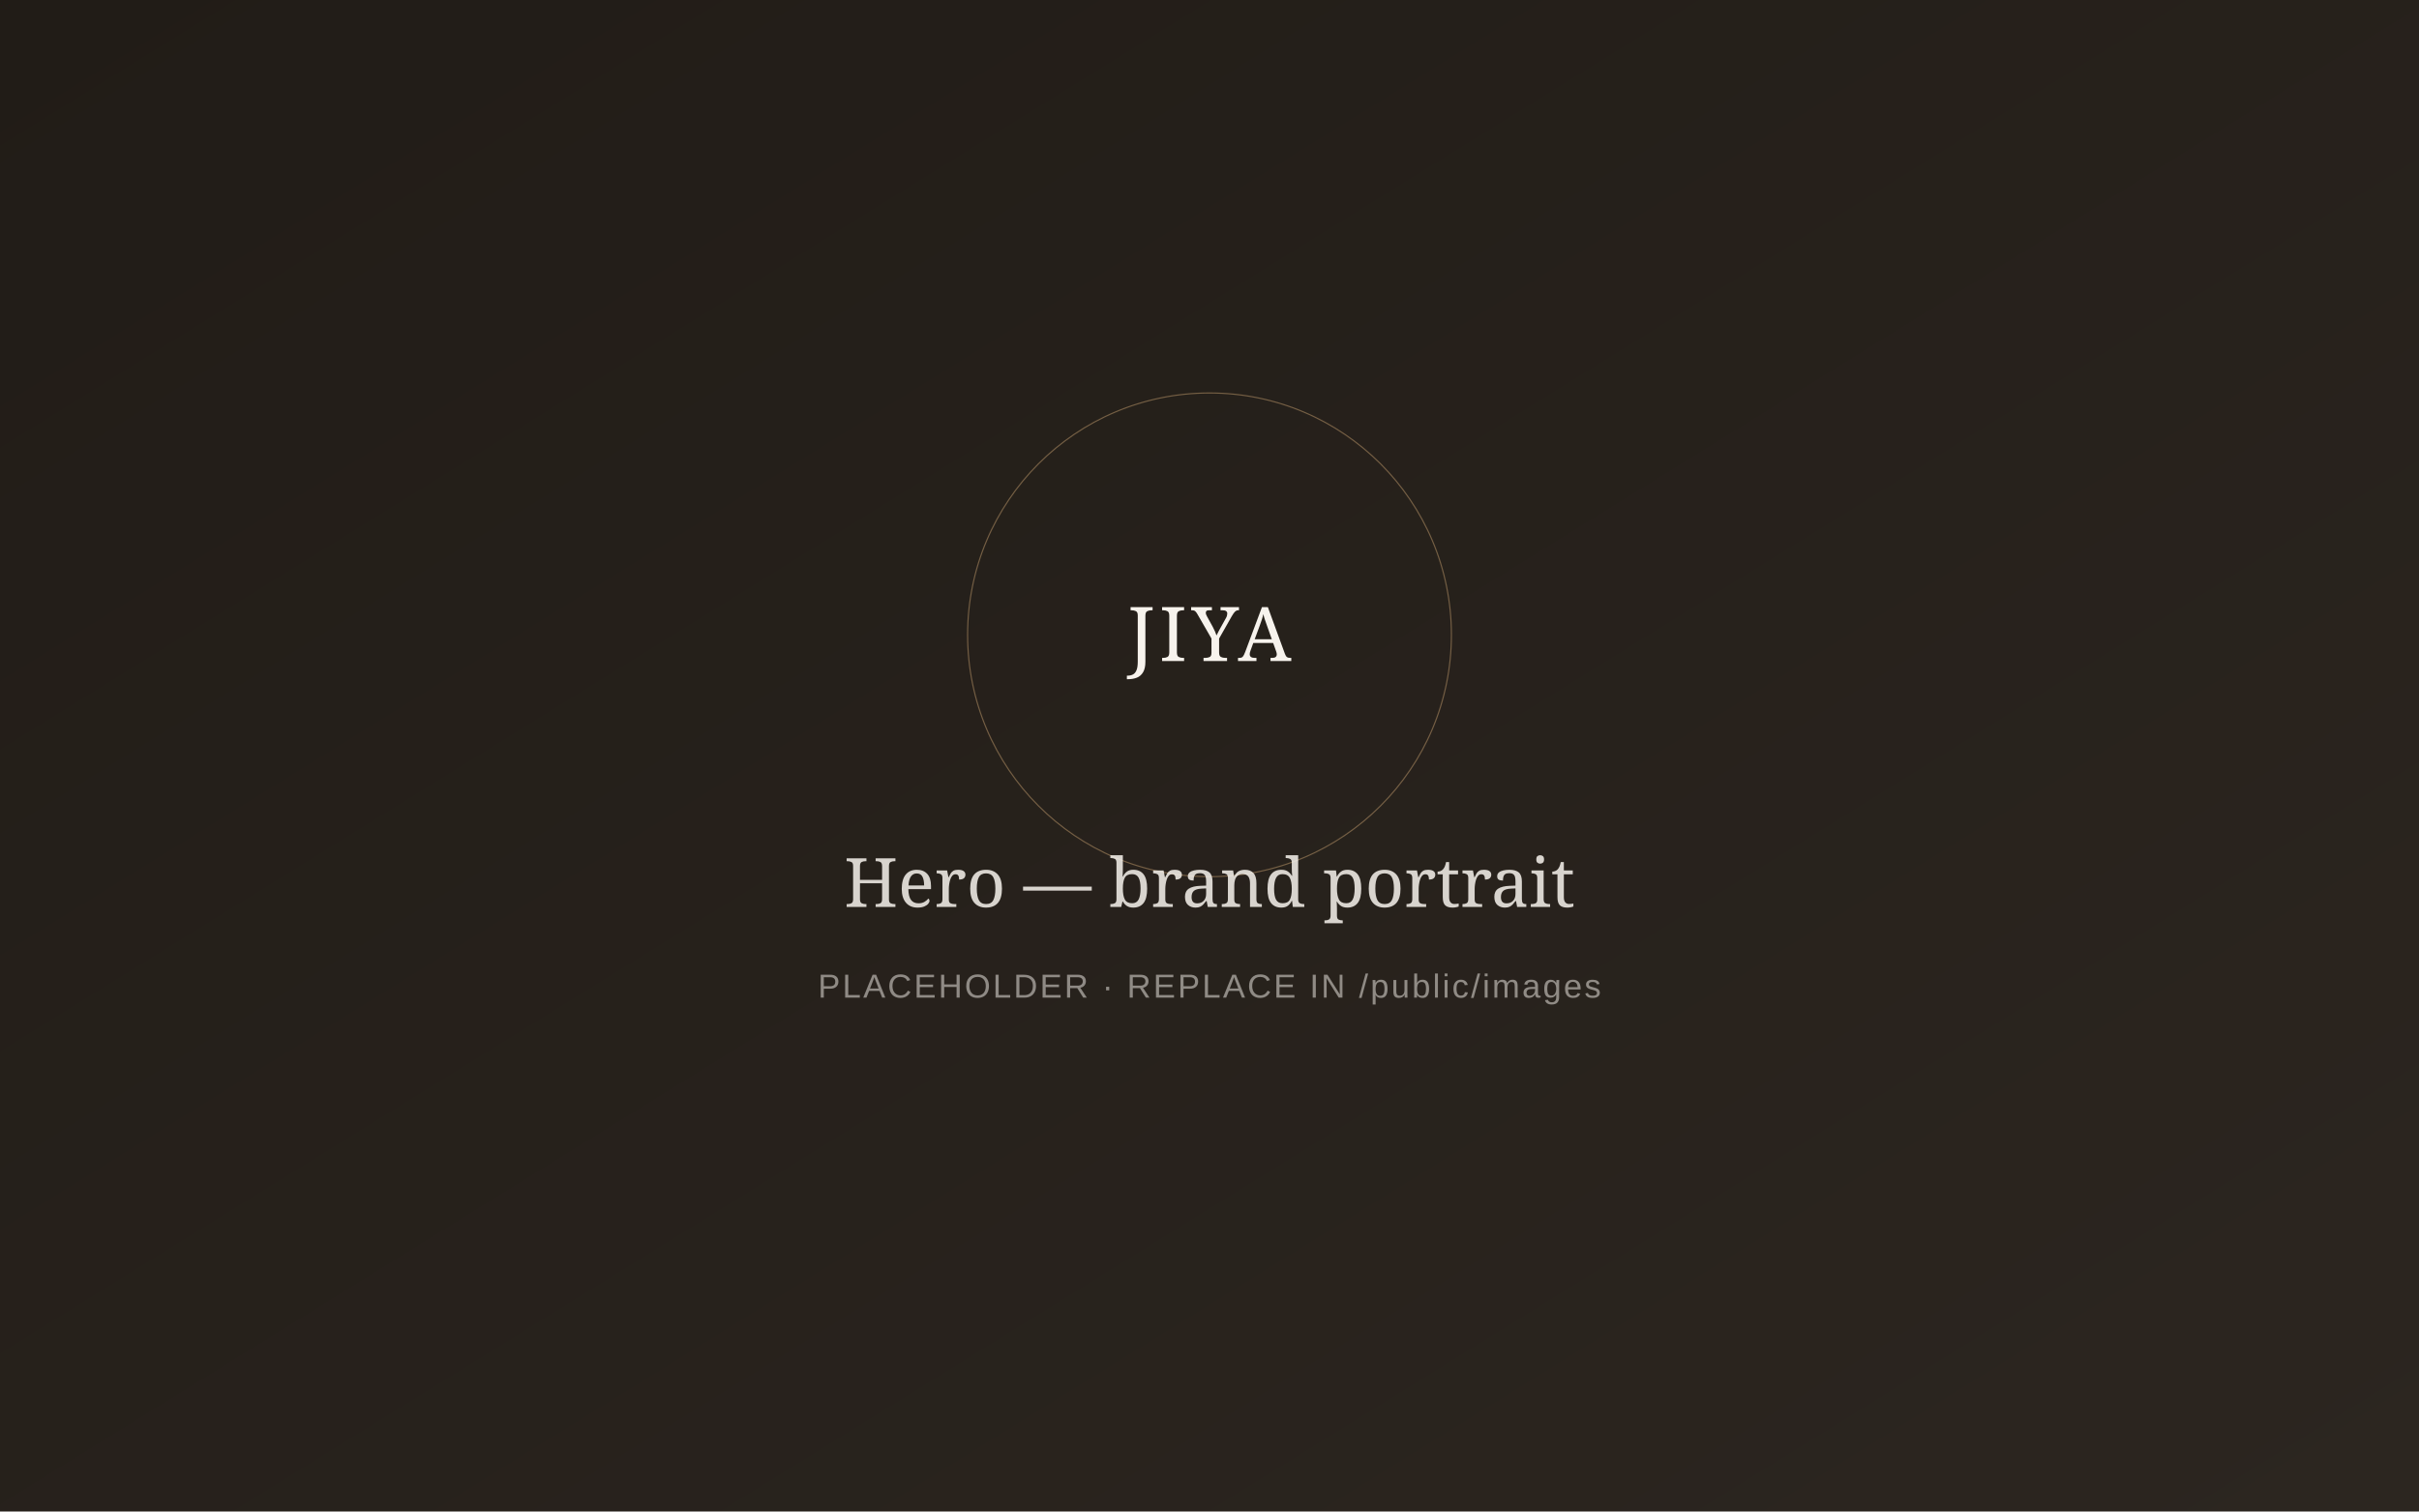
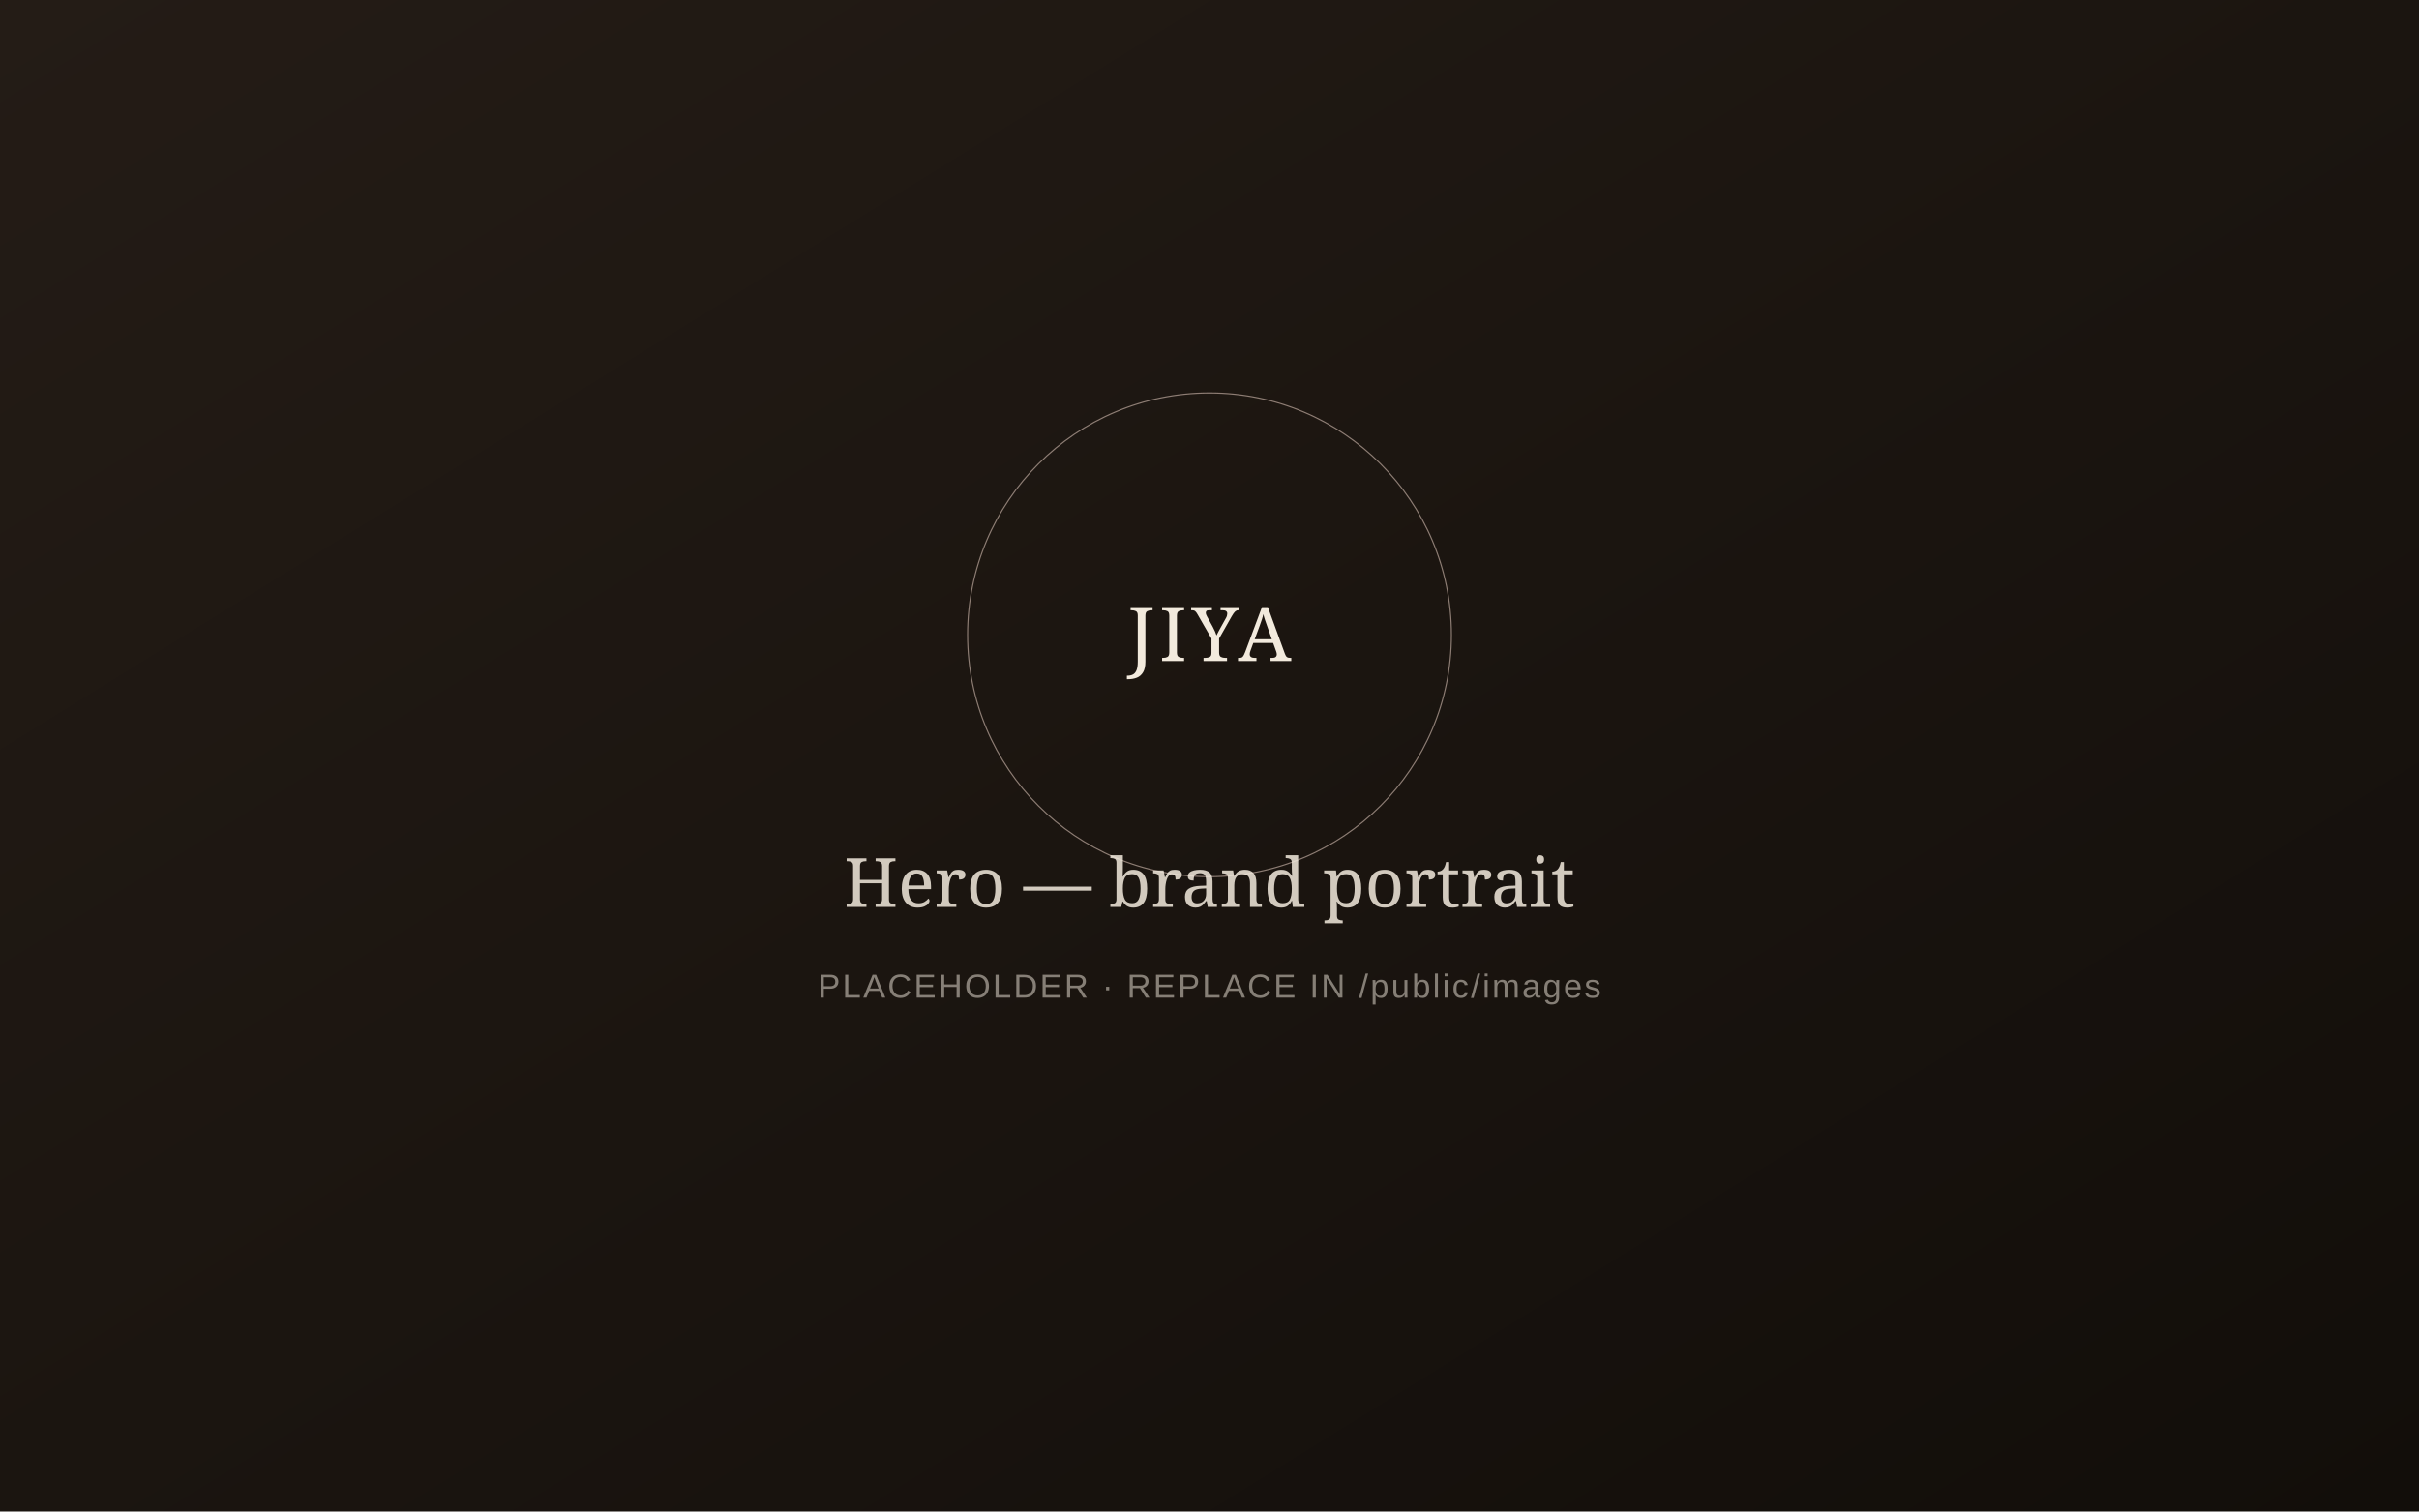
<svg xmlns="http://www.w3.org/2000/svg" width="3200" height="2000" viewBox="0 0 3200 2000" role="img" aria-label="Hero — brand portrait placeholder">
  <defs>
    <linearGradient id="g" x1="0" y1="0" x2="1" y2="1">
-       <stop offset="0" stop-color="#211C17" />
-       <stop offset="1" stop-color="#2C2620" />
+       <stop offset="0" stop-color="#241C16" />
+       <stop offset="1" stop-color="#120E0A" />
    </linearGradient>
  </defs>
  <rect width="3200" height="2000" fill="url(#g)" />
-   <circle cx="1600" cy="840" r="320" fill="none" stroke="#A9885F" stroke-width="1.5" opacity="0.6" />
-   <text x="50%" y="840" text-anchor="middle" dominant-baseline="middle" fill="#F7F3ED" font-family="Georgia, serif" font-size="100" letter-spacing="6">JIYA</text>
-   <text x="50%" y="1200" text-anchor="middle" fill="#F7F3ED" font-family="Georgia, serif" font-size="90" opacity="0.85">Hero — brand portrait</text>
-   <text x="50%" y="1320" text-anchor="middle" fill="#F7F3ED" font-family="Arial, sans-serif" font-size="44" letter-spacing="3" opacity="0.5">PLACEHOLDER · REPLACE IN /public/images</text>
+   <circle cx="1600" cy="840" r="320" fill="none" stroke="#D9C2B6" stroke-width="1.5" opacity="0.6" />
+   <text x="50%" y="840" text-anchor="middle" dominant-baseline="middle" fill="#F2EADD" font-family="Georgia, serif" font-size="100" letter-spacing="6">JIYA</text>
+   <text x="50%" y="1200" text-anchor="middle" fill="#F2EADD" font-family="Georgia, serif" font-size="90" opacity="0.85">Hero — brand portrait</text>
+   <text x="50%" y="1320" text-anchor="middle" fill="#F2EADD" font-family="Arial, sans-serif" font-size="44" letter-spacing="3" opacity="0.5">PLACEHOLDER · REPLACE IN /public/images</text>
</svg>
